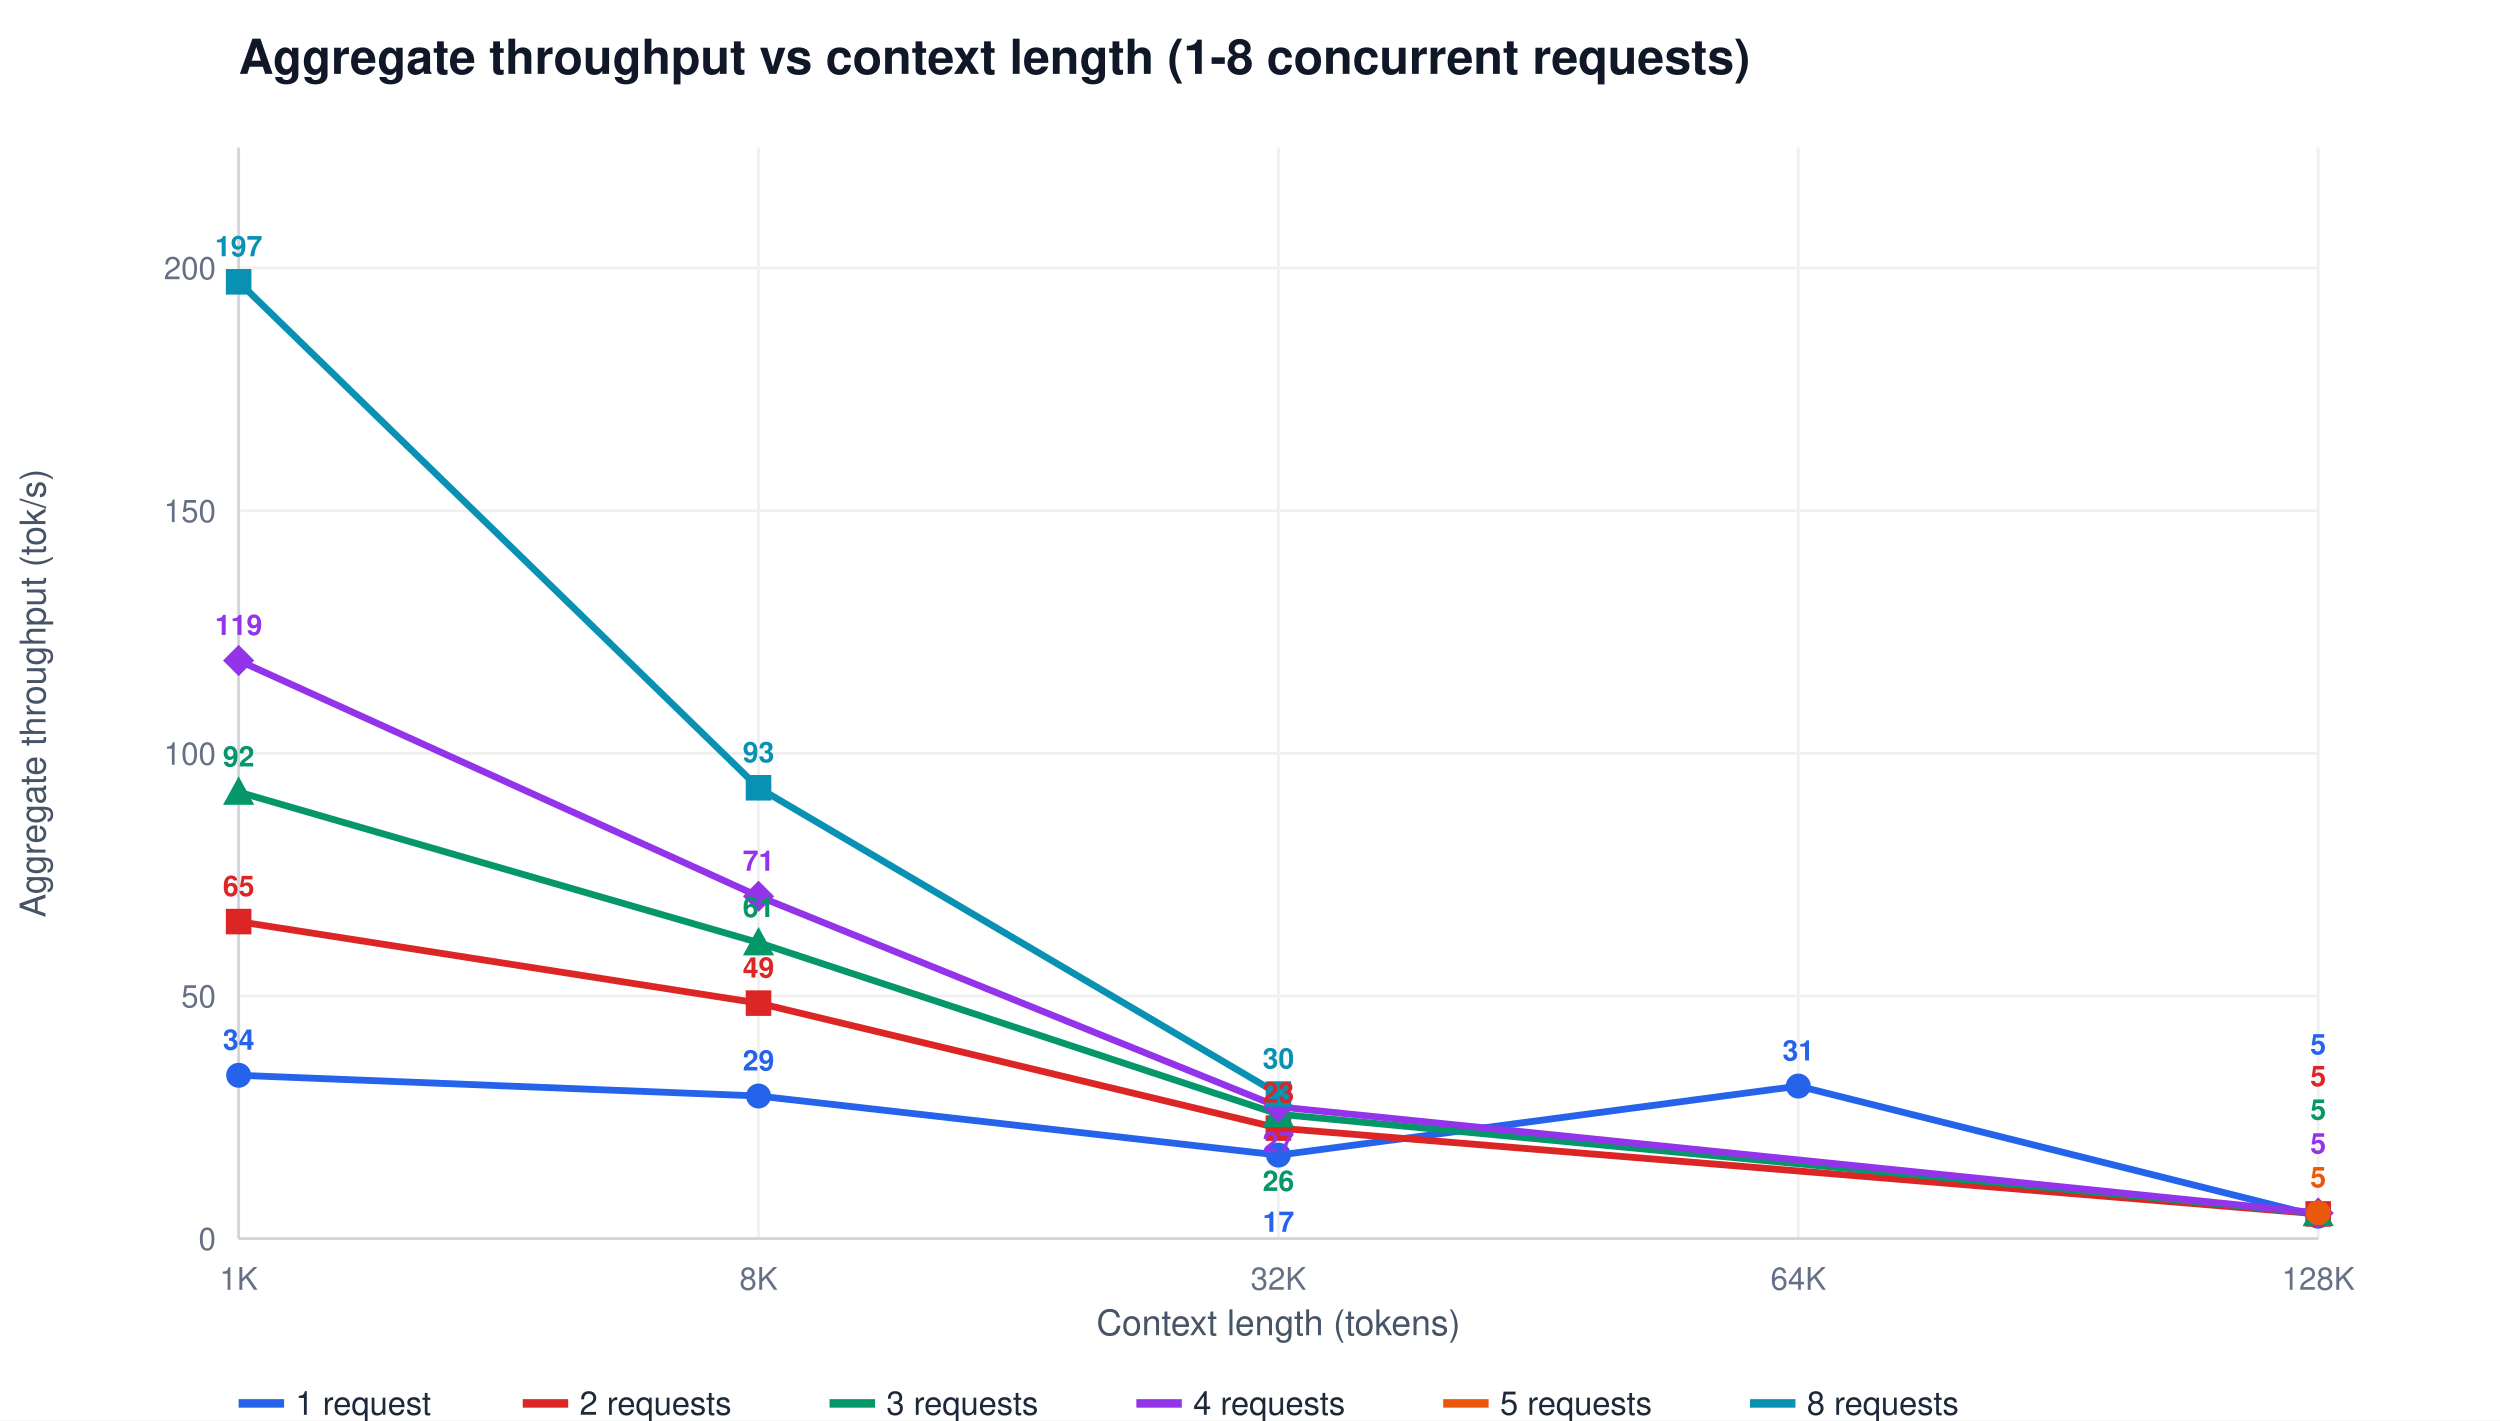
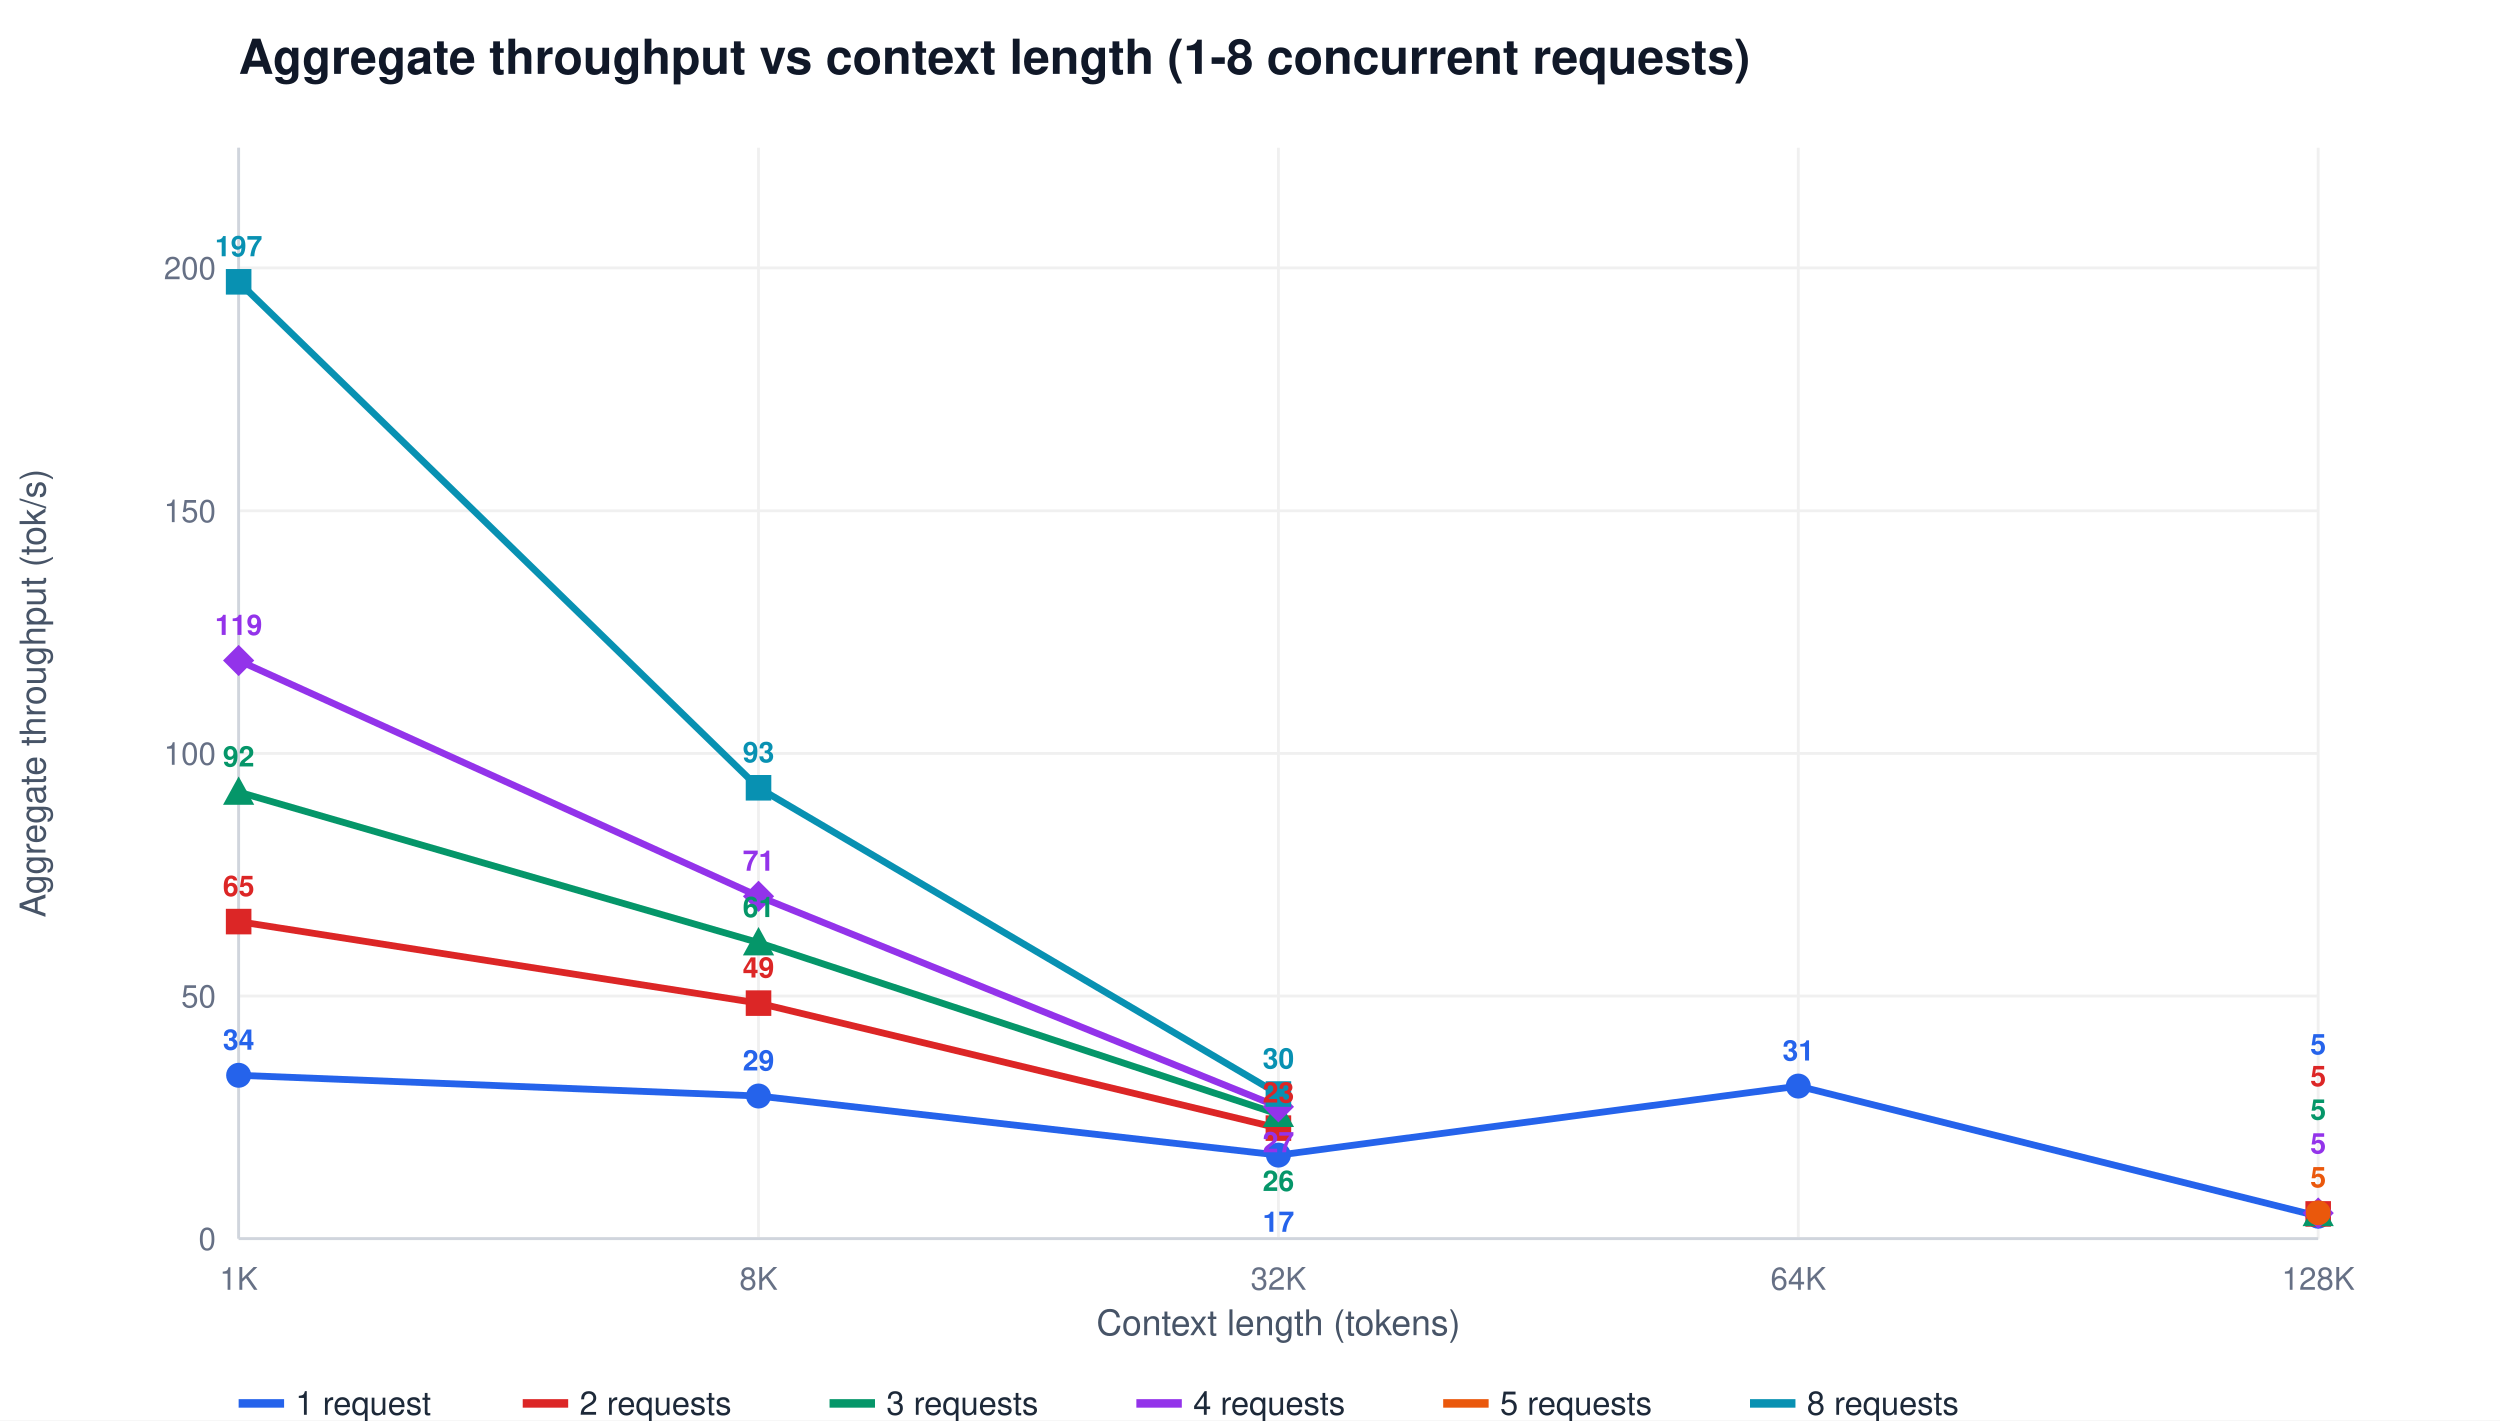
<svg xmlns="http://www.w3.org/2000/svg" width="880" height="500" viewBox="0 0 880 500" font-family="Segoe UI, Helvetica, Arial, sans-serif">
  <rect width="880" height="500" fill="#ffffff" />
  <text x="84" y="26" font-size="17" font-weight="600" fill="#101828">Aggregate throughput vs context length (1-8 concurrent requests)</text>
  <line x1="84" y1="436.0" x2="816" y2="436.0" stroke="#f0f0f0" stroke-width="1" />
  <text x="76" y="440.0" font-size="11" fill="#667085" text-anchor="end">0</text>
  <line x1="84" y1="350.6" x2="816" y2="350.6" stroke="#f0f0f0" stroke-width="1" />
  <text x="76" y="354.6" font-size="11" fill="#667085" text-anchor="end">50</text>
  <line x1="84" y1="265.2" x2="816" y2="265.2" stroke="#f0f0f0" stroke-width="1" />
  <text x="76" y="269.2" font-size="11" fill="#667085" text-anchor="end">100</text>
  <line x1="84" y1="179.8" x2="816" y2="179.8" stroke="#f0f0f0" stroke-width="1" />
  <text x="76" y="183.8" font-size="11" fill="#667085" text-anchor="end">150</text>
  <line x1="84" y1="94.3" x2="816" y2="94.3" stroke="#f0f0f0" stroke-width="1" />
  <text x="76" y="98.3" font-size="11" fill="#667085" text-anchor="end">200</text>
  <line x1="84.0" y1="52" x2="84.0" y2="436" stroke="#f0f0f0" stroke-width="1" />
  <text x="84.0" y="454" font-size="11" fill="#667085" text-anchor="middle">1K</text>
  <line x1="267.0" y1="52" x2="267.0" y2="436" stroke="#f0f0f0" stroke-width="1" />
  <text x="267.0" y="454" font-size="11" fill="#667085" text-anchor="middle">8K</text>
  <line x1="450.0" y1="52" x2="450.0" y2="436" stroke="#f0f0f0" stroke-width="1" />
  <text x="450.0" y="454" font-size="11" fill="#667085" text-anchor="middle">32K</text>
  <line x1="633.0" y1="52" x2="633.0" y2="436" stroke="#f0f0f0" stroke-width="1" />
  <text x="633.0" y="454" font-size="11" fill="#667085" text-anchor="middle">64K</text>
  <line x1="816.0" y1="52" x2="816.0" y2="436" stroke="#f0f0f0" stroke-width="1" />
  <text x="816.0" y="454" font-size="11" fill="#667085" text-anchor="middle">128K</text>
  <line x1="84" y1="436" x2="816" y2="436" stroke="#d0d5dd" stroke-width="1" />
  <line x1="84" y1="52" x2="84" y2="436" stroke="#d0d5dd" stroke-width="1" />
  <polyline points="84.0,378.5 267.0,385.8 450.0,406.6 633.0,382.3 816.0,428.1" fill="none" stroke="#2563eb" stroke-width="2.4" />
  <circle cx="84.0" cy="378.5" r="4.4" fill="#2563eb" />
  <circle cx="267.0" cy="385.8" r="4.4" fill="#2563eb" />
  <circle cx="450.0" cy="406.6" r="4.4" fill="#2563eb" />
  <circle cx="633.0" cy="382.3" r="4.4" fill="#2563eb" />
  <circle cx="816.0" cy="428.1" r="4.4" fill="#2563eb" />
-   <polyline points="84.0,324.4 267.0,353.1 450.0,397.1 816.0,427.3" fill="none" stroke="#dc2626" stroke-width="2.4" />
+   <polyline points="84.0,324.4 267.0,353.1 450.0,397.1" fill="none" stroke="#dc2626" stroke-width="2.4" />
  <rect x="79.5" y="319.9" width="9" height="9" fill="#dc2626" />
  <rect x="262.5" y="348.6" width="9" height="9" fill="#dc2626" />
  <rect x="445.5" y="392.6" width="9" height="9" fill="#dc2626" />
  <rect x="811.5" y="422.8" width="9" height="9" fill="#dc2626" />
-   <polyline points="84.0,278.8 267.0,331.8 450.0,392.2 816.0,427.1" fill="none" stroke="#059669" stroke-width="2.4" />
+   <polyline points="84.0,278.8 267.0,331.8 450.0,392.2" fill="none" stroke="#059669" stroke-width="2.4" />
  <polygon points="84.0,273.3 78.5,283.3 89.5,283.3" fill="#059669" />
  <polygon points="267.0,326.3 261.5,336.3 272.5,336.3" fill="#059669" />
  <polygon points="450.0,386.7 444.5,396.7 455.5,396.7" fill="#059669" />
  <polygon points="816.0,421.6 810.5,431.6 821.5,431.6" fill="#059669" />
-   <polyline points="84.0,232.5 267.0,315.5 450.0,389.6 816.0,427.0" fill="none" stroke="#9333ea" stroke-width="2.4" />
+   <polyline points="84.0,232.5 267.0,315.5 450.0,389.6" fill="none" stroke="#9333ea" stroke-width="2.4" />
  <polygon points="84.0,227.0 89.5,232.5 84.0,238.0 78.5,232.5" fill="#9333ea" />
  <polygon points="267.0,310.0 272.5,315.5 267.0,321.0 261.5,315.5" fill="#9333ea" />
  <polygon points="450.0,384.1 455.5,389.6 450.0,395.1 444.5,389.6" fill="#9333ea" />
  <polygon points="816.0,421.5 821.5,427.0 816.0,432.5 810.5,427.0" fill="#9333ea" />
  <circle cx="816.0" cy="426.9" r="4.4" fill="#ea580c" />
  <polyline points="84.0,99.2 267.0,277.3 450.0,385.1" fill="none" stroke="#0891b2" stroke-width="2.4" />
  <rect x="79.5" y="94.7" width="9" height="9" fill="#0891b2" />
  <rect x="262.5" y="272.8" width="9" height="9" fill="#0891b2" />
  <rect x="445.5" y="380.6" width="9" height="9" fill="#0891b2" />
  <text x="84.0" y="90.2" font-size="10" fill="#0891b2" text-anchor="middle" font-weight="600">197</text>
  <text x="84.0" y="223.5" font-size="10" fill="#9333ea" text-anchor="middle" font-weight="600">119</text>
  <text x="84.0" y="269.8" font-size="10" fill="#059669" text-anchor="middle" font-weight="600">92</text>
  <text x="84.0" y="315.4" font-size="10" fill="#dc2626" text-anchor="middle" font-weight="600">65</text>
  <text x="84.0" y="369.5" font-size="10" fill="#2563eb" text-anchor="middle" font-weight="600">34</text>
  <text x="267.0" y="268.3" font-size="10" fill="#0891b2" text-anchor="middle" font-weight="600">93</text>
  <text x="267.0" y="306.5" font-size="10" fill="#9333ea" text-anchor="middle" font-weight="600">71</text>
  <text x="267.0" y="322.8" font-size="10" fill="#059669" text-anchor="middle" font-weight="600">61</text>
  <text x="267.0" y="344.1" font-size="10" fill="#dc2626" text-anchor="middle" font-weight="600">49</text>
  <text x="267.0" y="376.8" font-size="10" fill="#2563eb" text-anchor="middle" font-weight="600">29</text>
  <text x="450.0" y="376.1" font-size="10" fill="#0891b2" text-anchor="middle" font-weight="600">30</text>
  <text x="450.0" y="405.6" font-size="10" fill="#9333ea" text-anchor="middle" font-weight="600">27</text>
  <text x="450.0" y="419.2" font-size="10" fill="#059669" text-anchor="middle" font-weight="600">26</text>
  <text x="450.0" y="388.1" font-size="10" fill="#dc2626" text-anchor="middle" font-weight="600">23</text>
  <text x="450.0" y="433.6" font-size="10" fill="#2563eb" text-anchor="middle" font-weight="600">17</text>
  <text x="633.0" y="373.3" font-size="10" fill="#2563eb" text-anchor="middle" font-weight="600">31</text>
  <text x="816.0" y="417.9" font-size="10" fill="#ea580c" text-anchor="middle" font-weight="600">5</text>
  <text x="816.0" y="406.0" font-size="10" fill="#9333ea" text-anchor="middle" font-weight="600">5</text>
  <text x="816.0" y="394.1" font-size="10" fill="#059669" text-anchor="middle" font-weight="600">5</text>
  <text x="816.0" y="382.3" font-size="10" fill="#dc2626" text-anchor="middle" font-weight="600">5</text>
  <text x="816.0" y="371.1" font-size="10" fill="#2563eb" text-anchor="middle" font-weight="600">5</text>
  <line x1="84" y1="494" x2="100" y2="494" stroke="#2563eb" stroke-width="3" />
  <text x="104" y="498" font-size="11.5" fill="#1d2939">1 request</text>
  <line x1="184" y1="494" x2="200" y2="494" stroke="#dc2626" stroke-width="3" />
  <text x="204" y="498" font-size="11.5" fill="#1d2939">2 requests</text>
  <line x1="292" y1="494" x2="308" y2="494" stroke="#059669" stroke-width="3" />
  <text x="312" y="498" font-size="11.5" fill="#1d2939">3 requests</text>
  <line x1="400" y1="494" x2="416" y2="494" stroke="#9333ea" stroke-width="3" />
  <text x="420" y="498" font-size="11.5" fill="#1d2939">4 requests</text>
  <line x1="508" y1="494" x2="524" y2="494" stroke="#ea580c" stroke-width="3" />
  <text x="528" y="498" font-size="11.5" fill="#1d2939">5 requests</text>
  <line x1="616" y1="494" x2="632" y2="494" stroke="#0891b2" stroke-width="3" />
  <text x="636" y="498" font-size="11.5" fill="#1d2939">8 requests</text>
  <text x="450" y="470" font-size="12.5" fill="#475467" text-anchor="middle">Context length (tokens)</text>
  <text x="16" y="244" font-size="12.5" fill="#475467" text-anchor="middle" transform="rotate(-90 16 244)">Aggregate throughput (tok/s)</text>
</svg>
